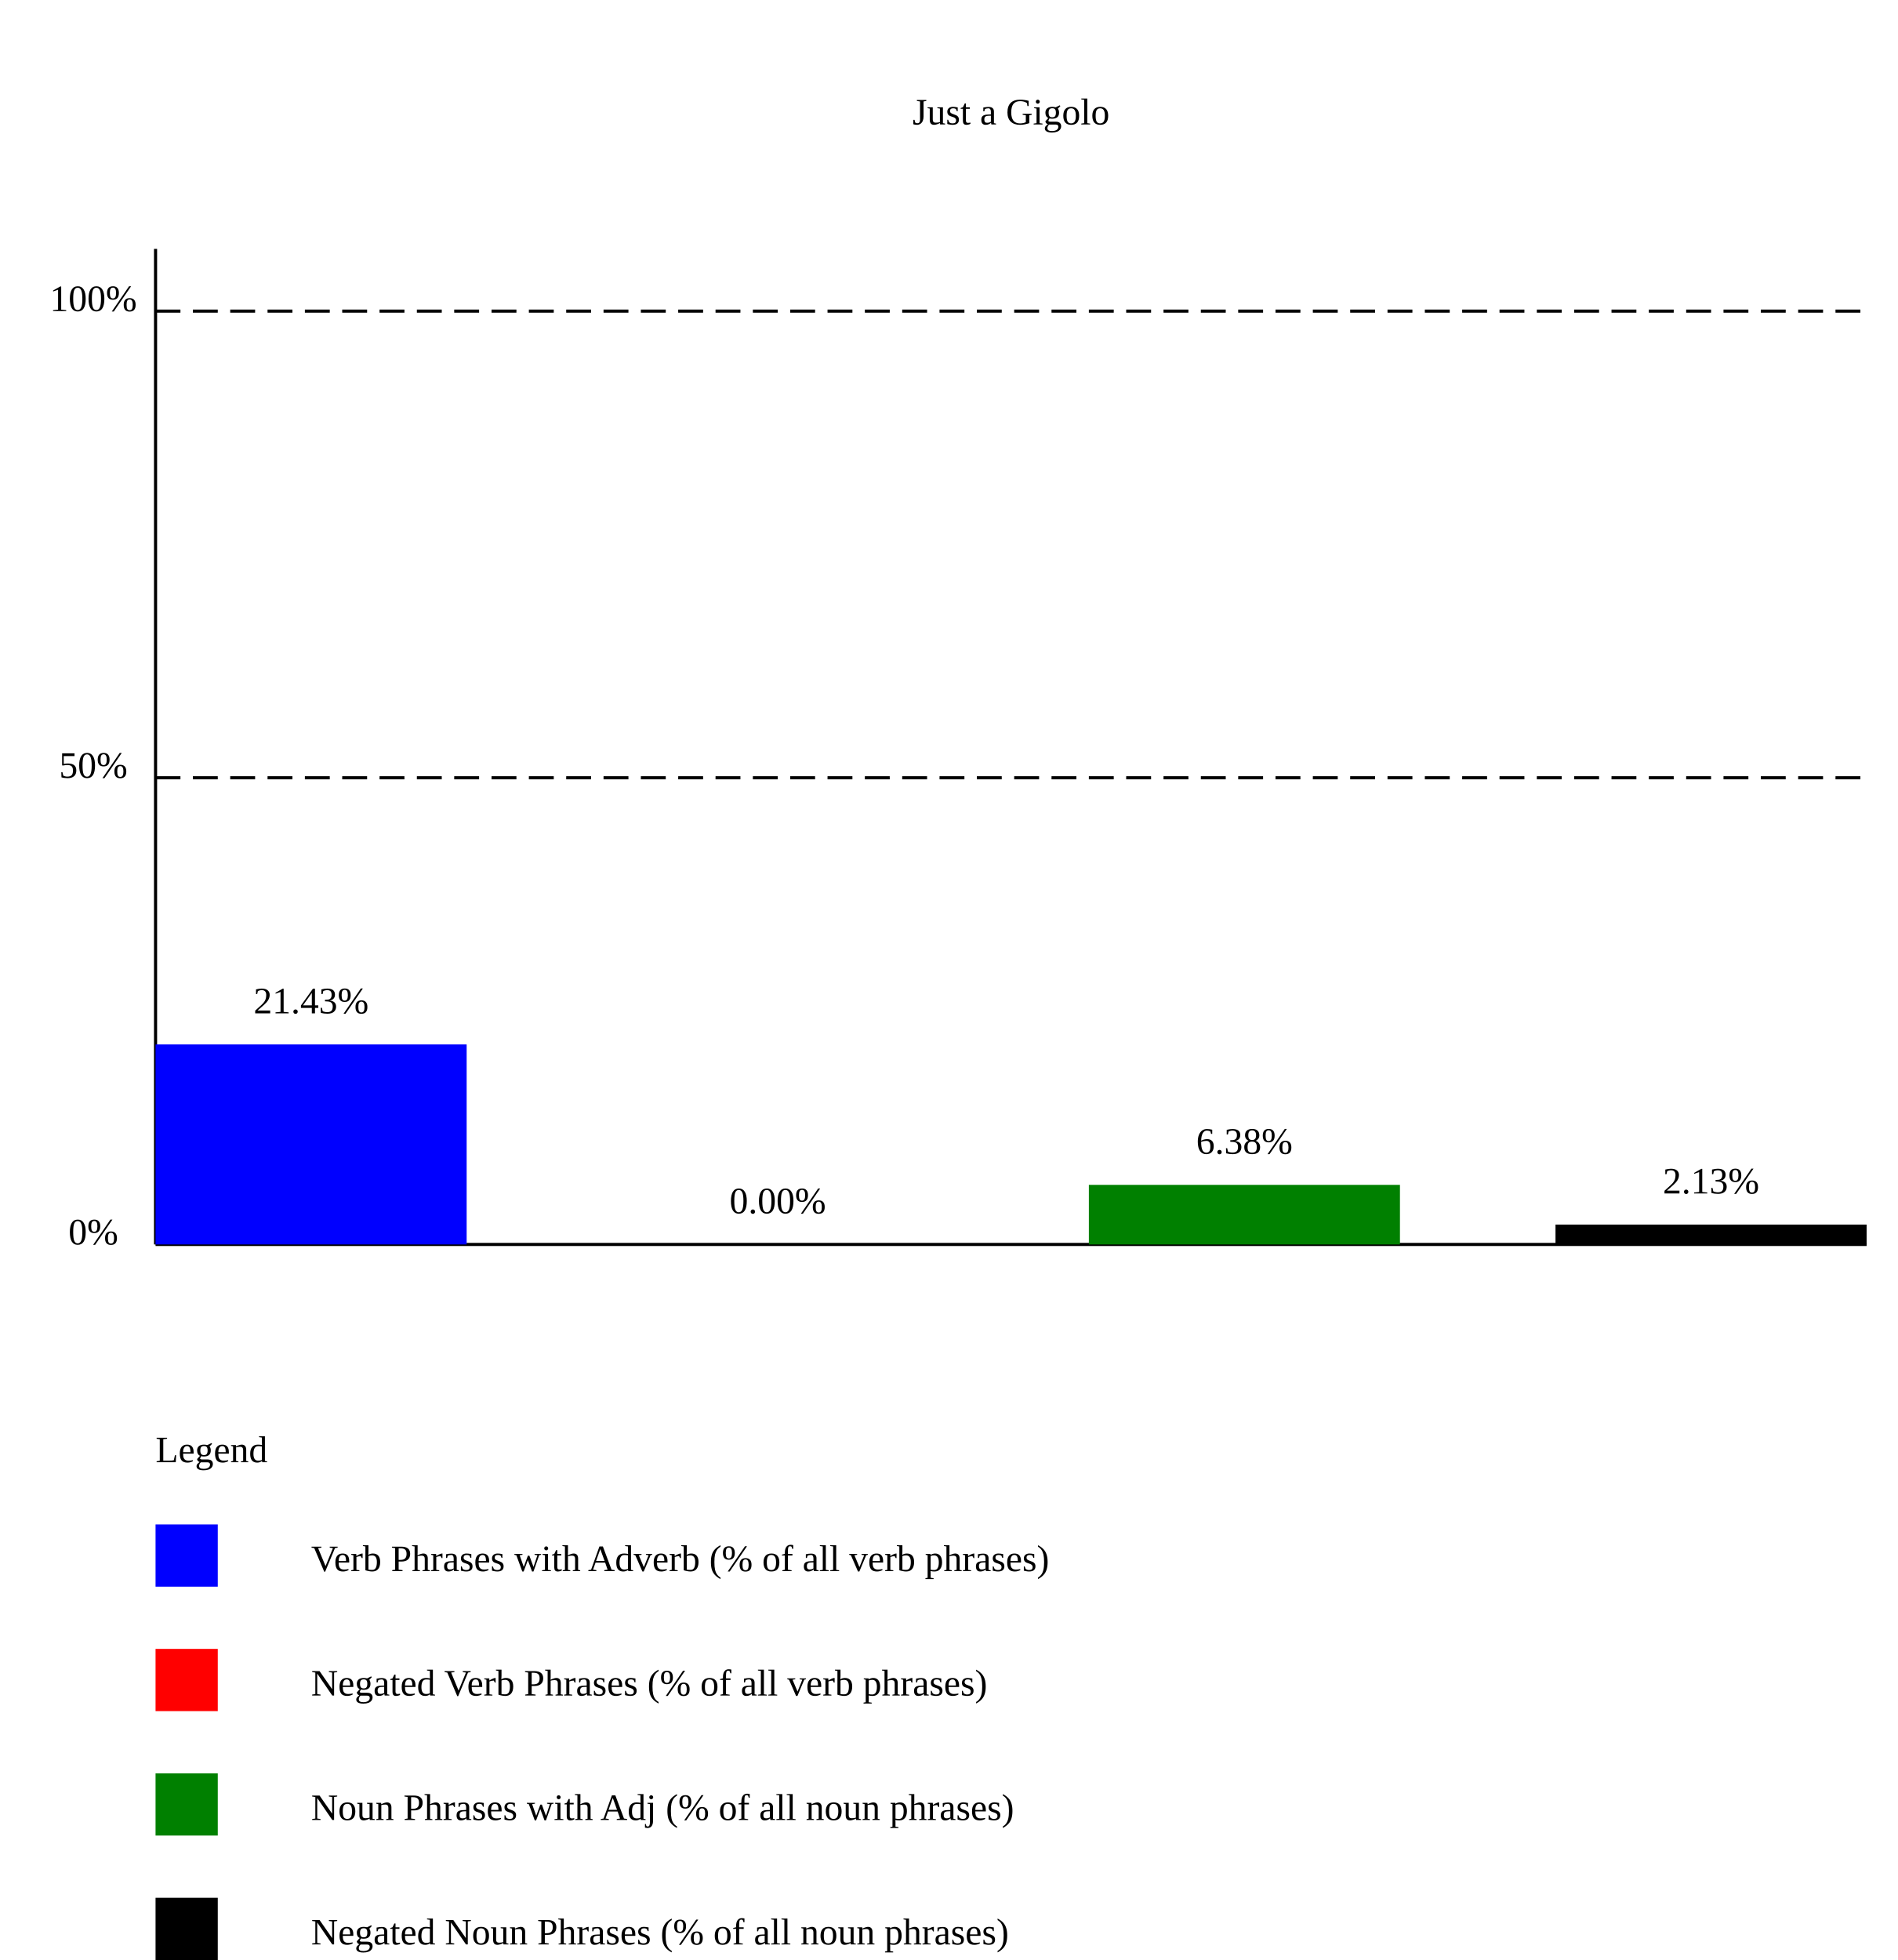
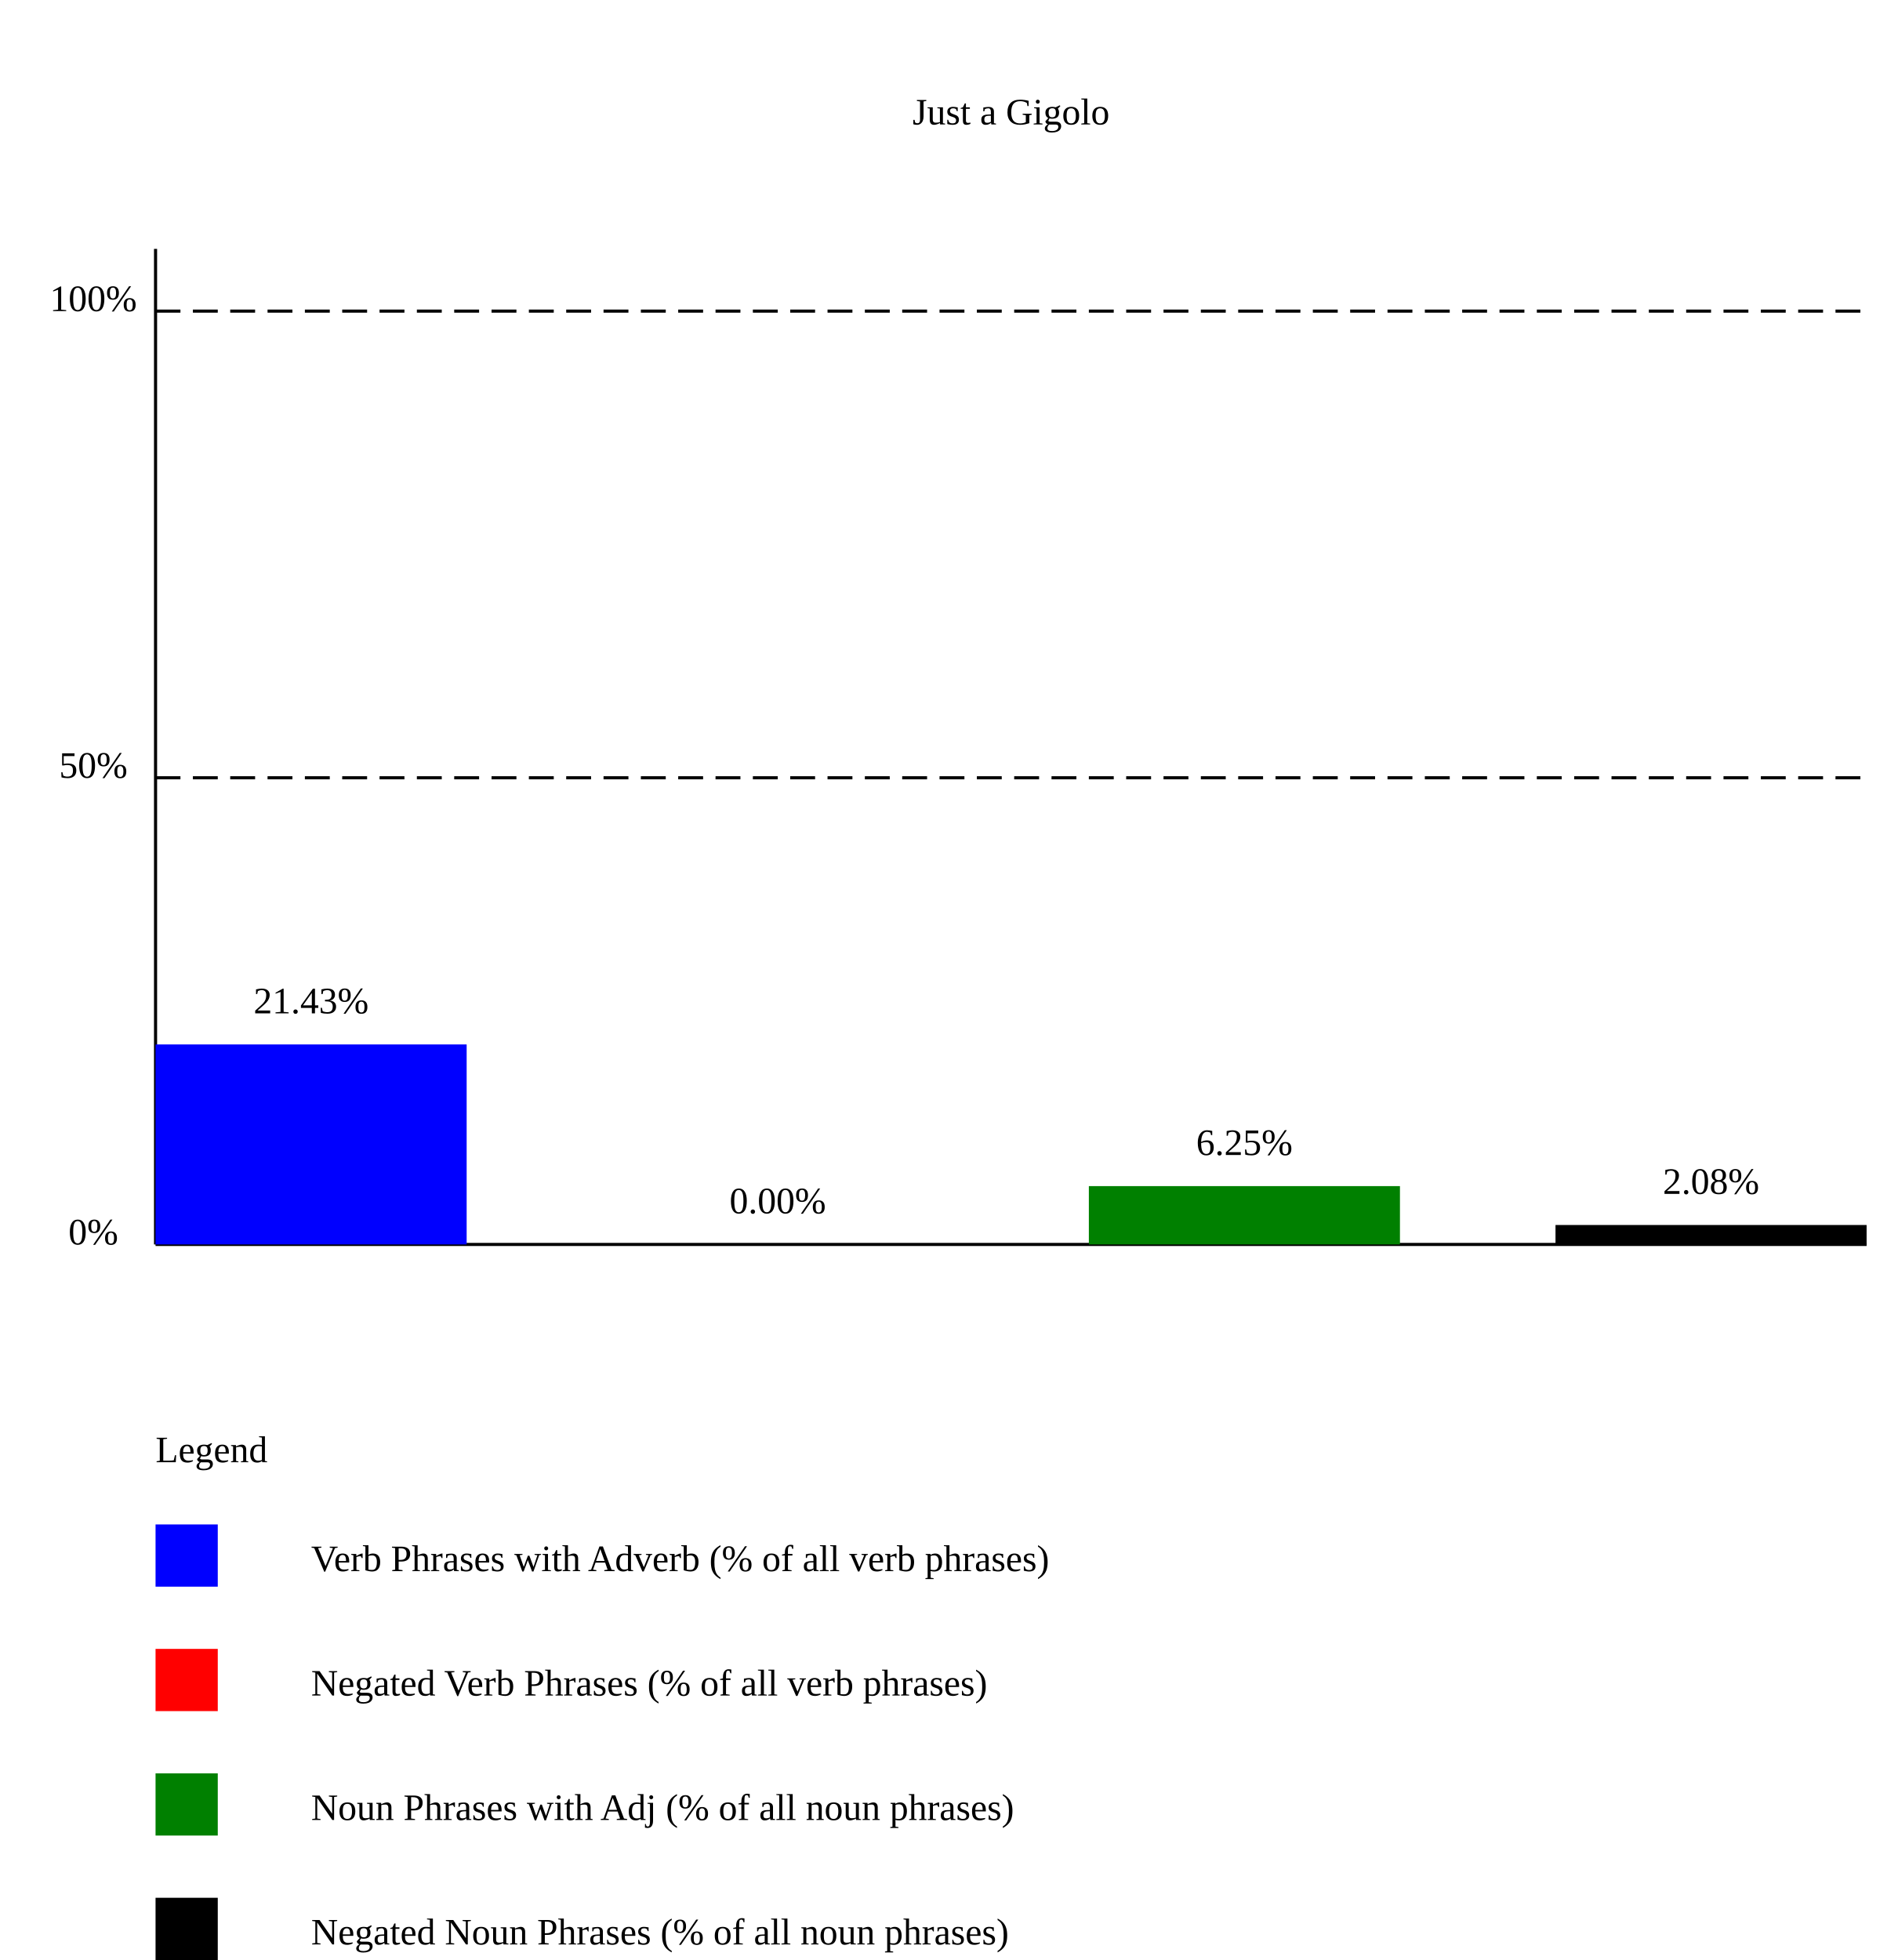
<svg xmlns="http://www.w3.org/2000/svg" width="100%" height="100%" viewBox="0 0 610 630" preserveAspectRatio="xMidYMid">
  <text x="325" y="40" text-anchor="middle">Just a Gigolo</text>
  <line x1="50" y1="400" x2="600" y2="400" style="stroke:rgb(0,0,0);stroke-width:1" />
  <line x1="50" y1="400" x2="50" y2="80" style="stroke:rgb(0,0,0);stroke-width:1" />
  <text x="30" y="400" text-anchor="middle">0%</text>
  <text x="30" y="250" text-anchor="middle">50%</text>
  <text x="30" y="100" text-anchor="middle">100%</text>
  <line x1="50" y1="250" x2="600" y2="250" style="stroke:rgb(0,0,0);stroke-width:1" stroke-dasharray="8 4" />
  <line x1="50" y1="100" x2="600" y2="100" style="stroke:rgb(0,0,0);stroke-width:1" stroke-dasharray="8 4" />
  <rect x="50" y="335.714" width="100" height="64.286" style="fill:blue" />
  <rect x="200" y="400" width="100" height="0" style="fill:red" />
-   <rect x="350" y="380.851" width="100" height="19.149" style="fill:green" />
-   <rect x="500" y="393.617" width="100" height="6.383" style="fill:black" />
+   <rect x="350" y="381.25" width="100" height="18.75" style="fill:green" />
+   <rect x="500" y="393.75" width="100" height="6.25" style="fill:black" />
  <text x="100" y="325.714" text-anchor="middle">21.43%</text>
  <text x="250" y="390" text-anchor="middle">0.00%</text>
-   <text x="400" y="370.851" text-anchor="middle">6.38%</text>
-   <text x="550" y="383.617" text-anchor="middle">2.13%</text>
+   <text x="400" y="371.25" text-anchor="middle">6.25%</text>
+   <text x="550" y="383.75" text-anchor="middle">2.08%</text>
  <text x="50" y="470" text-anchor="left">Legend</text>
  <rect x="50" y="490" width="20" height="20" style="fill:blue" />
  <text x="100" y="505" text-anchor="left">Verb Phrases with Adverb (% of all verb phrases)</text>
  <rect x="50" y="530" width="20" height="20" style="fill:red" />
  <text x="100" y="545" text-anchor="left">Negated Verb Phrases (% of all verb phrases)</text>
  <rect x="50" y="570" width="20" height="20" style="fill:green" />
  <text x="100" y="585" text-anchor="left">Noun Phrases with Adj (% of all noun phrases)</text>
  <rect x="50" y="610" width="20" height="20" style="fill:black" />
  <text x="100" y="625" text-anchor="left">Negated Noun Phrases (% of all noun phrases)</text>
</svg>
